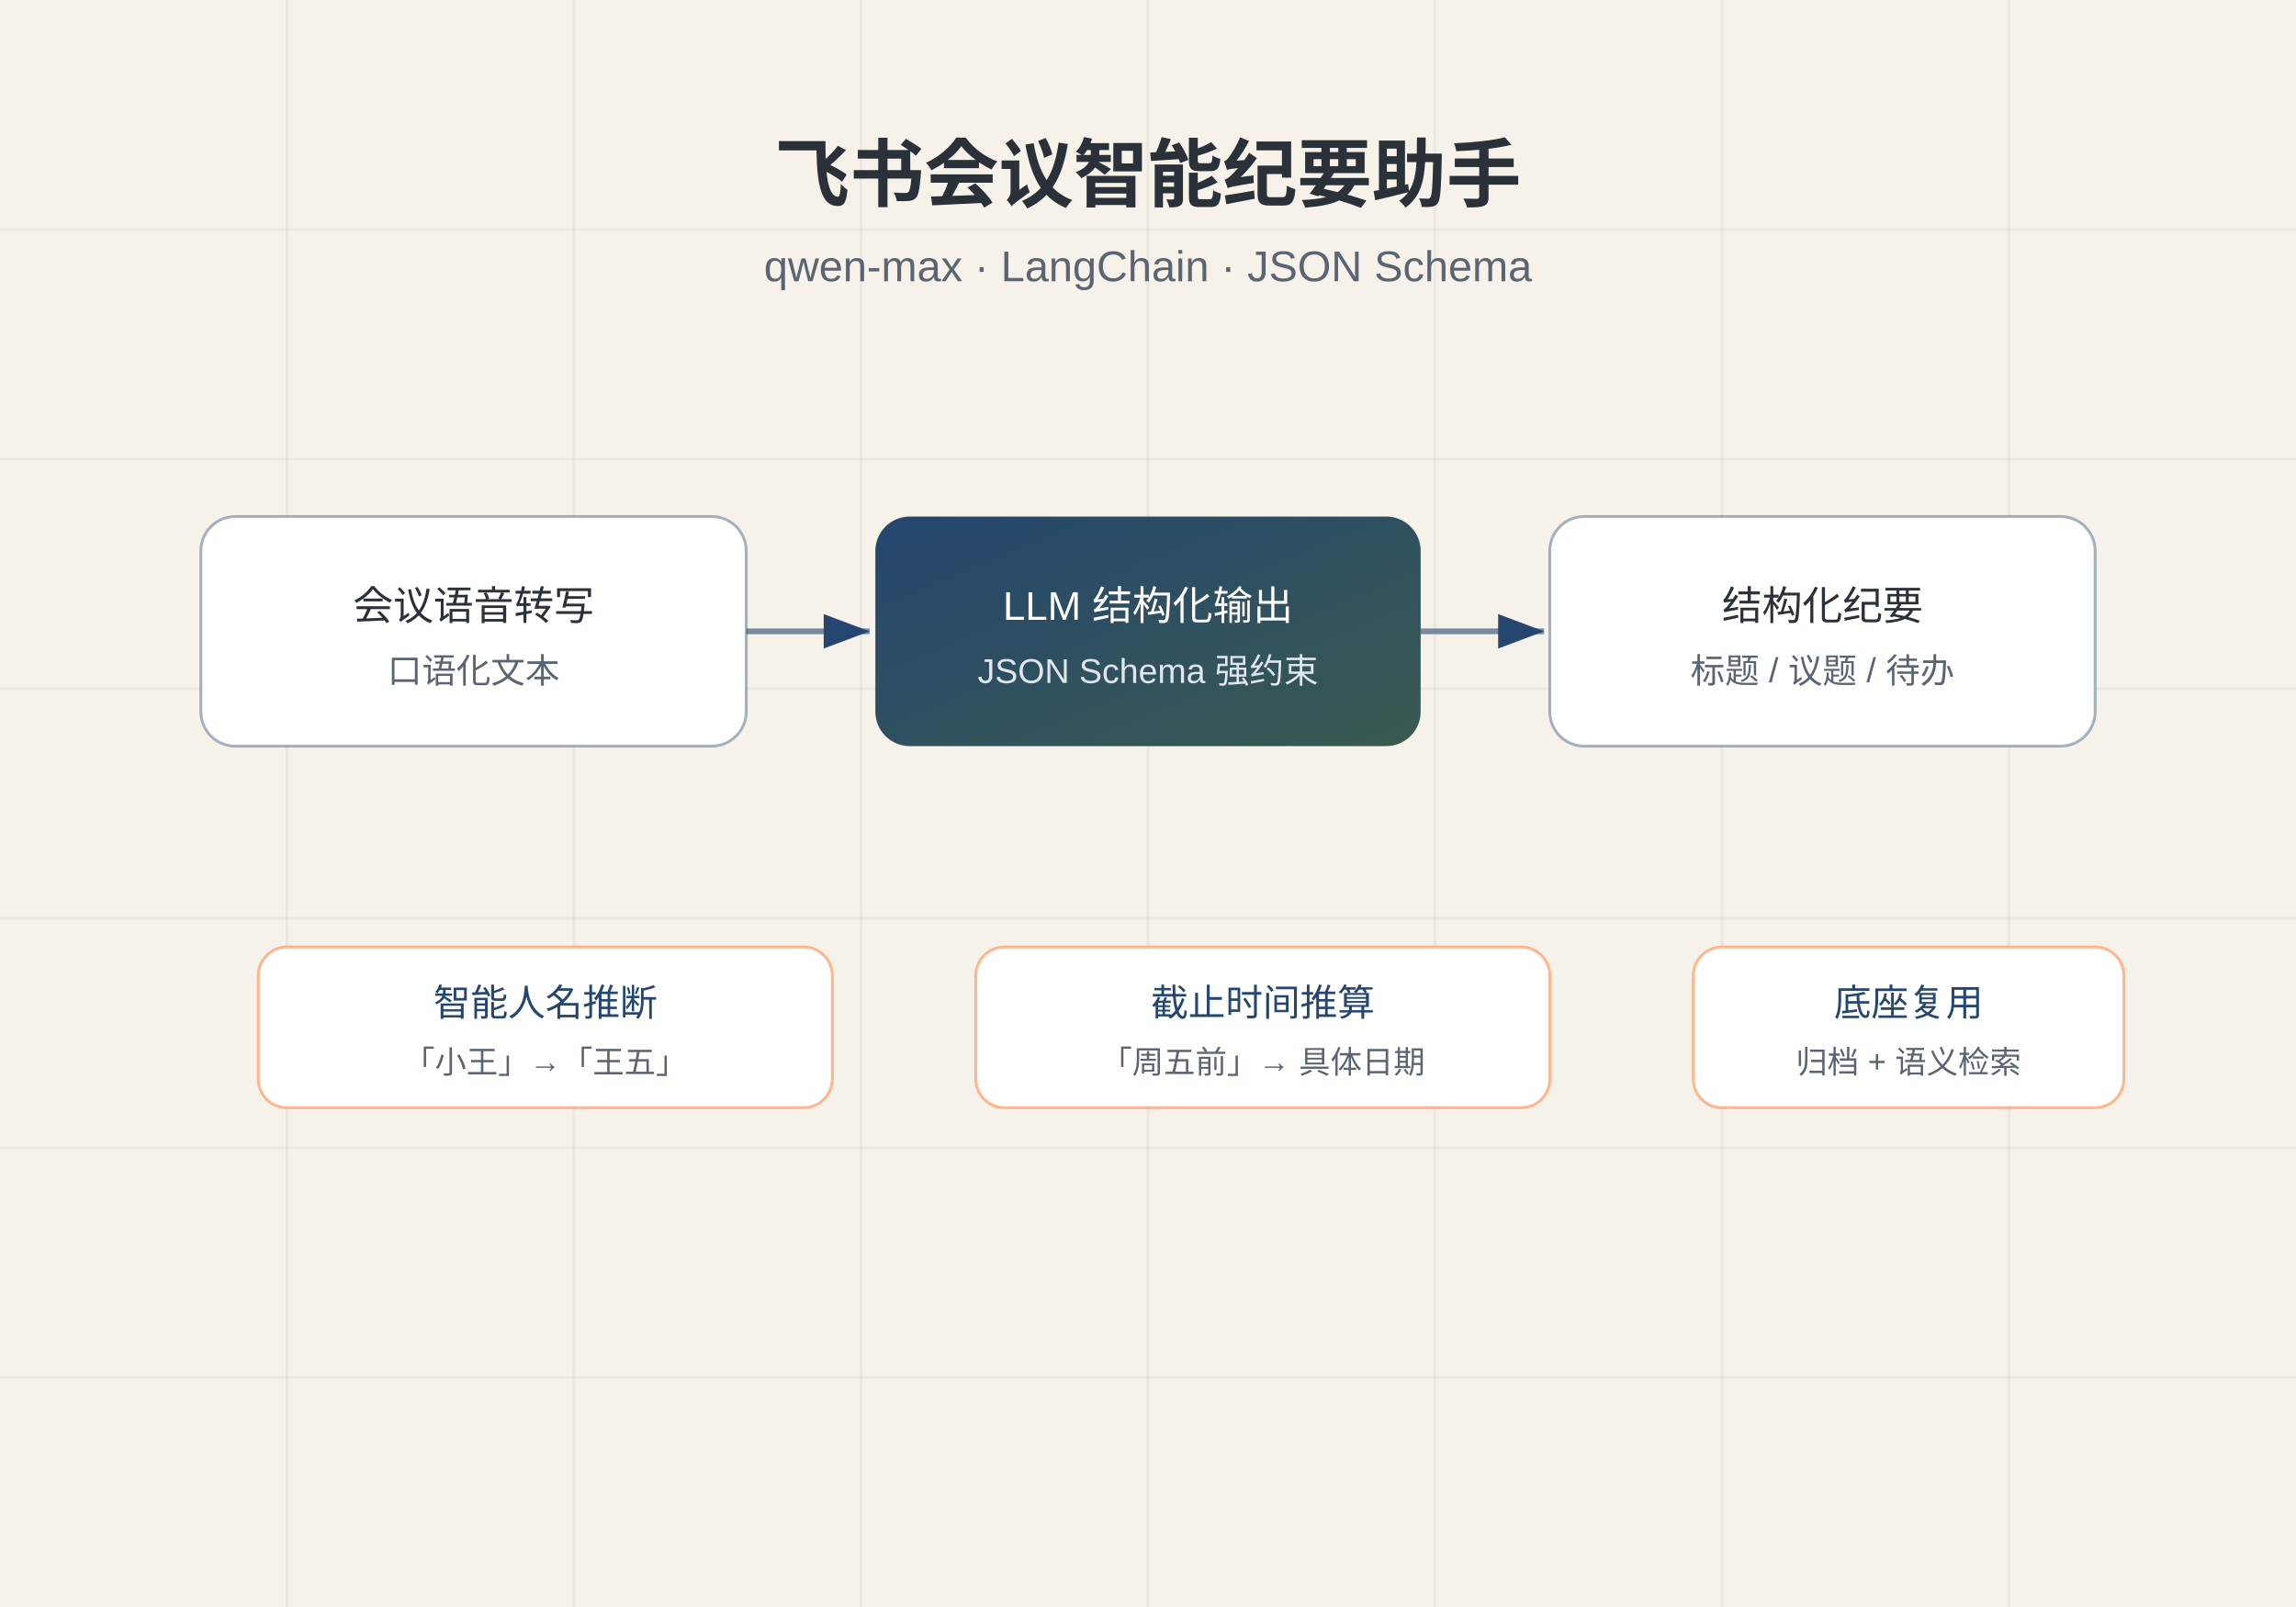
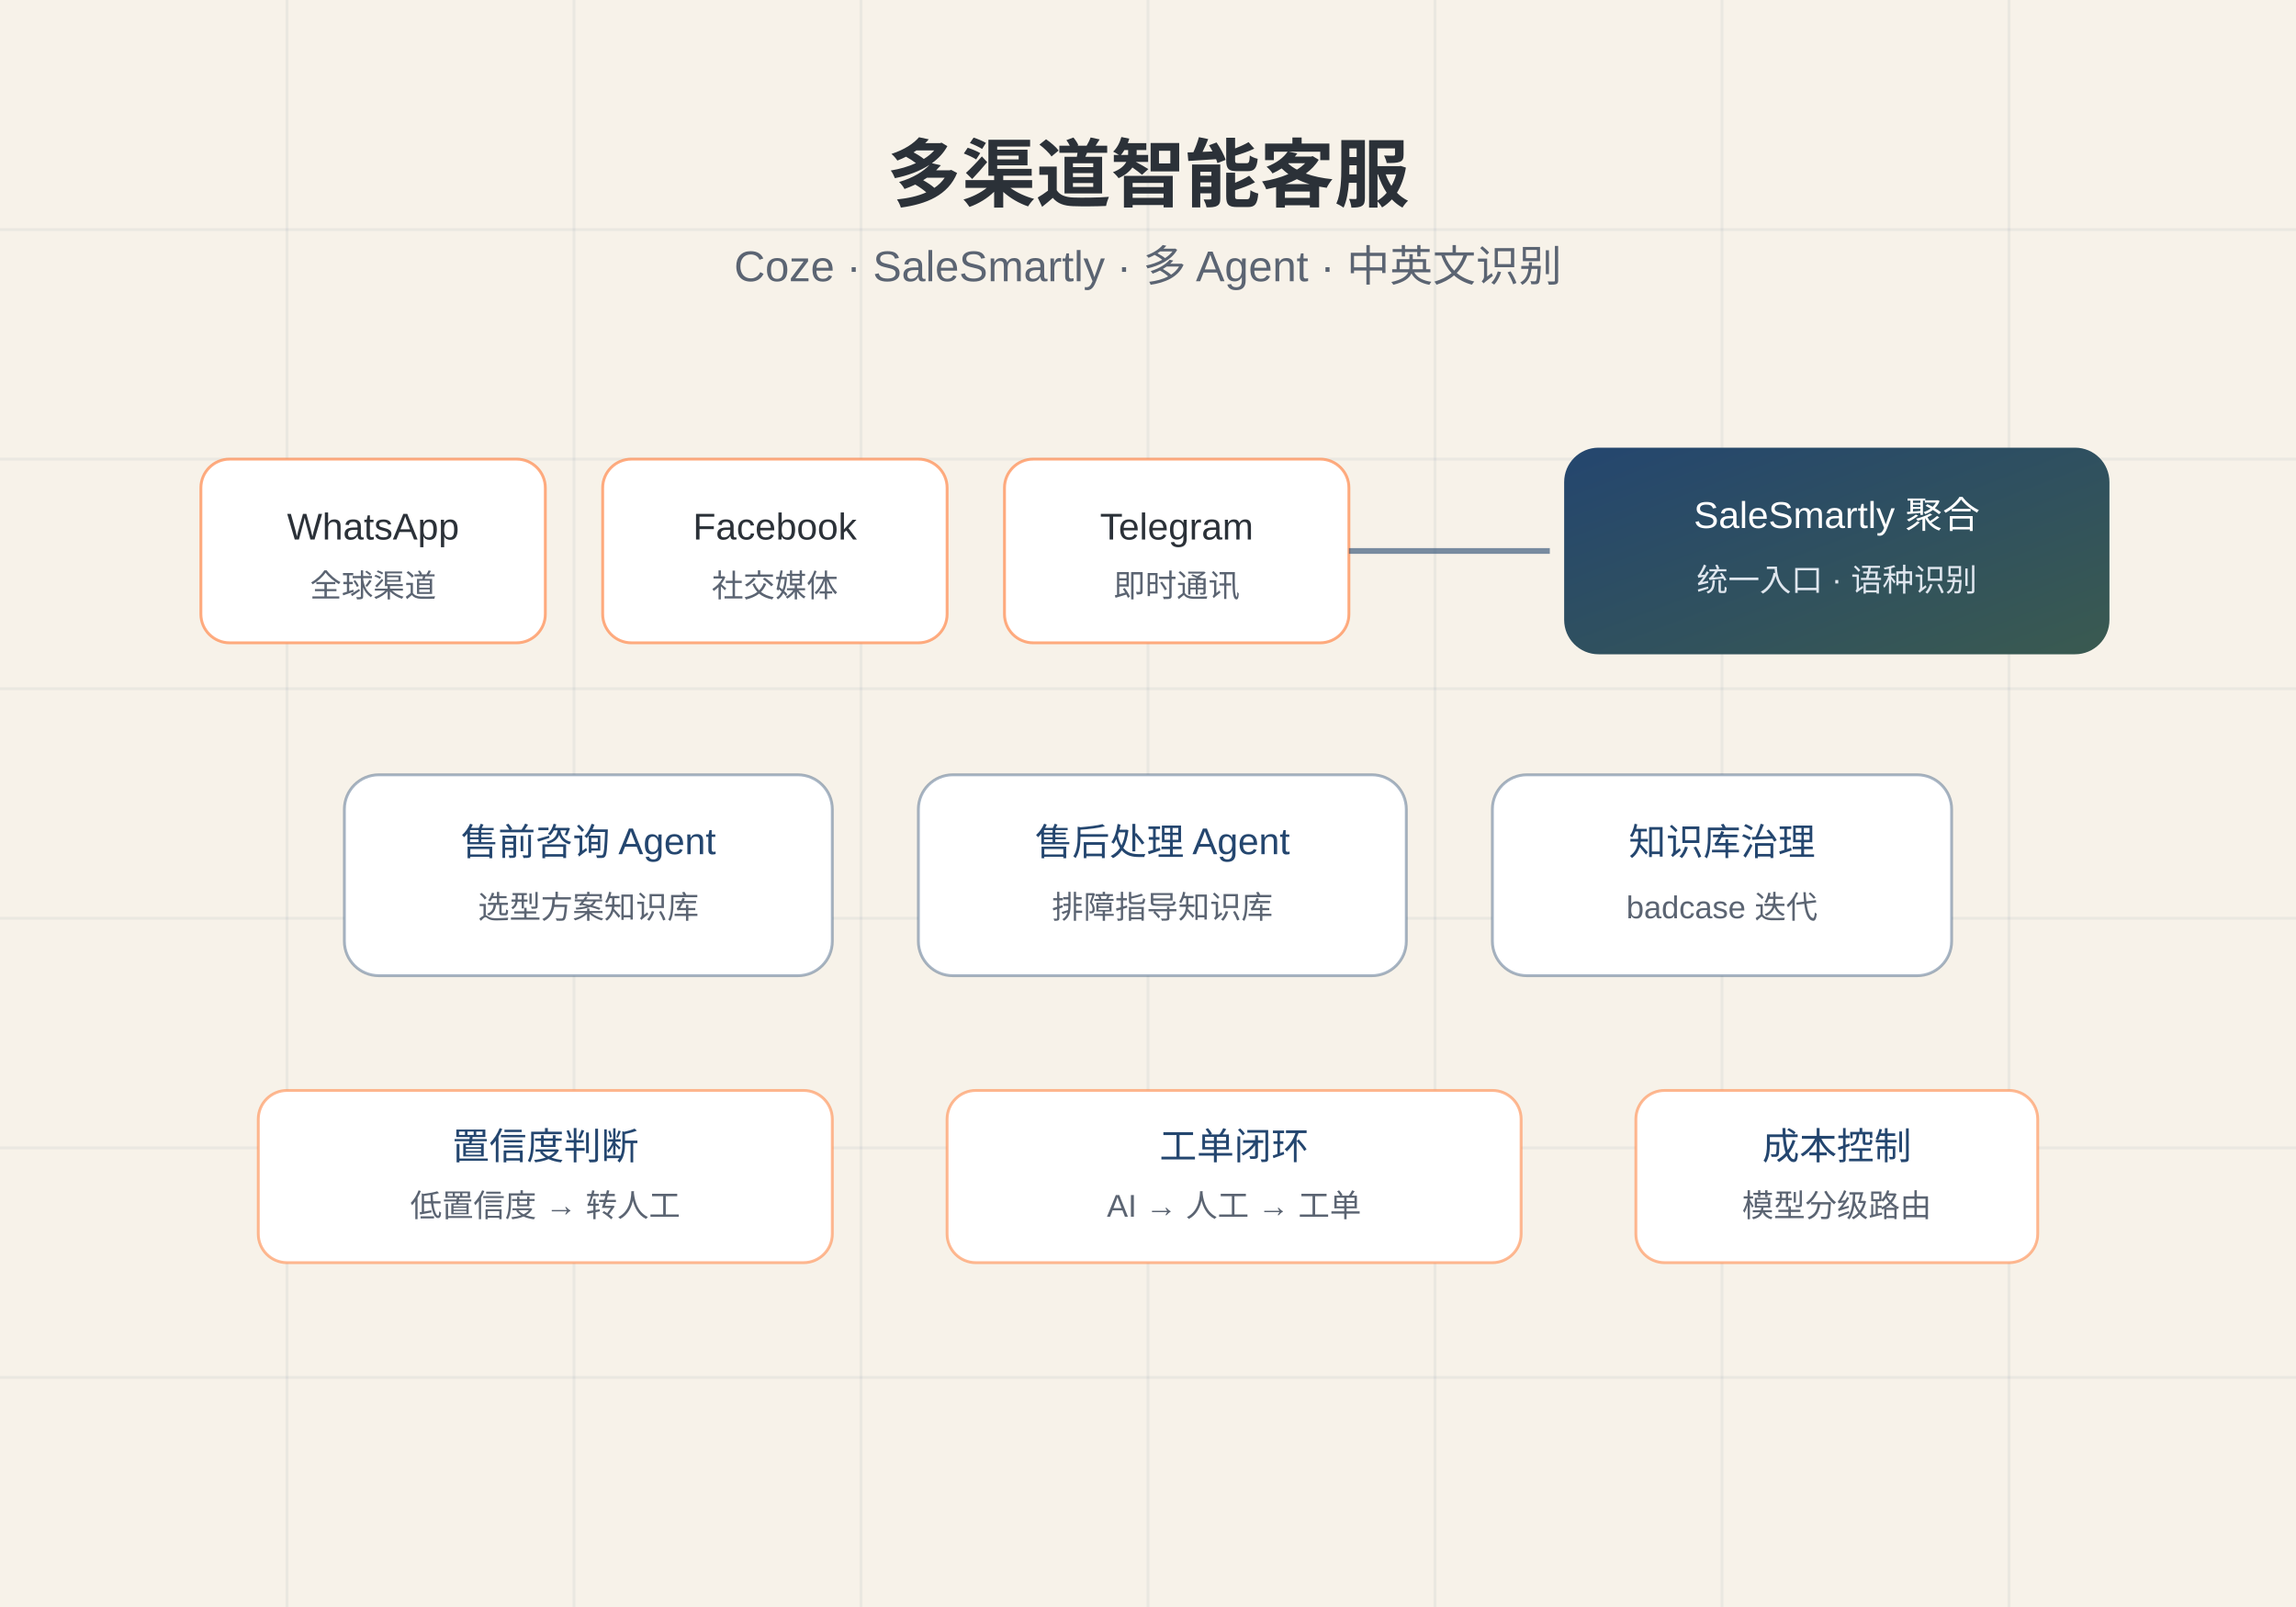
<svg xmlns="http://www.w3.org/2000/svg" viewBox="0 0 800 560" width="800" height="560">
  <defs>
    <linearGradient id="g" x1="0" y1="0" x2="1" y2="1">
      <stop offset="0%" stop-color="#24466f" />
      <stop offset="100%" stop-color="#3a5a50" />
    </linearGradient>
+     <marker id="arr" markerWidth="10" markerHeight="10" refX="8" refY="3" orient="auto">
+       <path d="M0,0 L8,3 L0,6" fill="#24466f" stroke="none" />
+     </marker>
  </defs>
  <rect width="800" height="560" fill="#f7f2e9" />
  <g stroke="#24466f" stroke-opacity="0.06" stroke-width="1">
    <line x1="0" y1="80" x2="800" y2="80" />
    <line x1="0" y1="160" x2="800" y2="160" />
    <line x1="0" y1="240" x2="800" y2="240" />
    <line x1="0" y1="320" x2="800" y2="320" />
    <line x1="0" y1="400" x2="800" y2="400" />
    <line x1="0" y1="480" x2="800" y2="480" />
    <line x1="100" y1="0" x2="100" y2="560" />
    <line x1="200" y1="0" x2="200" y2="560" />
    <line x1="300" y1="0" x2="300" y2="560" />
    <line x1="400" y1="0" x2="400" y2="560" />
    <line x1="500" y1="0" x2="500" y2="560" />
    <line x1="600" y1="0" x2="600" y2="560" />
    <line x1="700" y1="0" x2="700" y2="560" />
  </g>
-   <text x="400" y="70" text-anchor="middle" font-family="Arial" font-size="26" font-weight="700" fill="#2b3138">飞书会议智能纪要助手</text>
-   <text x="400" y="98" text-anchor="middle" font-family="Arial" font-size="15" fill="#5b6472">qwen-max · LangChain · JSON Schema</text>
-   <g font-family="Arial" font-size="14" text-anchor="middle">
-     <rect x="70" y="180" width="190" height="80" rx="12" fill="#ffffff" stroke="#24466f" stroke-opacity="0.4" />
-     <text x="165" y="216" fill="#2b3138">会议语音转写</text>
-     <text x="165" y="238" fill="#5b6472" font-size="12">口语化文本</text>
-     <rect x="305" y="180" width="190" height="80" rx="12" fill="url(#g)" />
-     <text x="400" y="216" fill="#ffffff">LLM 结构化输出</text>
-     <text x="400" y="238" fill="#dfe6ee" font-size="12">JSON Schema 强约束</text>
-     <rect x="540" y="180" width="190" height="80" rx="12" fill="#ffffff" stroke="#24466f" stroke-opacity="0.4" />
-     <text x="635" y="216" fill="#2b3138">结构化纪要</text>
-     <text x="635" y="238" fill="#5b6472" font-size="12">标题 / 议题 / 待办</text>
+   <text x="400" y="70" text-anchor="middle" font-family="Arial" font-size="26" font-weight="700" fill="#2b3138">多渠道智能客服</text>
+   <text x="400" y="98" text-anchor="middle" font-family="Arial" font-size="15" fill="#5b6472">Coze · SaleSmartly · 多 Agent · 中英文识别</text>
+   <g font-family="Arial" font-size="13" text-anchor="middle">
+     <rect x="70" y="160" width="120" height="64" rx="10" fill="#ffffff" stroke="#ff8a4c" stroke-opacity="0.7" />
+     <text x="130" y="188" fill="#2b3138">WhatsApp</text>
+     <text x="130" y="208" fill="#5b6472" font-size="11">全球渠道</text>
+     <rect x="210" y="160" width="120" height="64" rx="10" fill="#ffffff" stroke="#ff8a4c" stroke-opacity="0.7" />
+     <text x="270" y="188" fill="#2b3138">Facebook</text>
+     <text x="270" y="208" fill="#5b6472" font-size="11">社交媒体</text>
+     <rect x="350" y="160" width="120" height="64" rx="10" fill="#ffffff" stroke="#ff8a4c" stroke-opacity="0.7" />
+     <text x="410" y="188" fill="#2b3138">Telegram</text>
+     <text x="410" y="208" fill="#5b6472" font-size="11">即时通讯</text>
  </g>
  <g stroke="#24466f" stroke-opacity="0.6" stroke-width="2" fill="none">
-     <path d="M260 220 H303" marker-end="url(#arr3)" />
-     <path d="M495 220 H538" marker-end="url(#arr3)" />
+     <path d="M470 192 H540" />
  </g>
-   <defs>
-     <marker id="arr3" markerWidth="10" markerHeight="10" refX="8" refY="3" orient="auto">
-       <path d="M0,0 L8,3 L0,6" fill="#24466f" stroke="none" />
-     </marker>
-   </defs>
  <g font-family="Arial" font-size="13" text-anchor="middle">
-     <rect x="90" y="330" width="200" height="56" rx="10" fill="#ffffff" stroke="#ff8a4c" stroke-opacity="0.6" />
-     <text x="190" y="354" fill="#24466f">智能人名推断</text>
-     <text x="190" y="374" fill="#5b6472" font-size="11">「小王」→「王五」</text>
-     <rect x="340" y="330" width="200" height="56" rx="10" fill="#ffffff" stroke="#ff8a4c" stroke-opacity="0.6" />
-     <text x="440" y="354" fill="#24466f">截止时间推算</text>
-     <text x="440" y="374" fill="#5b6472" font-size="11">「周五前」→ 具体日期</text>
-     <rect x="590" y="330" width="150" height="56" rx="10" fill="#ffffff" stroke="#ff8a4c" stroke-opacity="0.6" />
-     <text x="665" y="354" fill="#24466f">底座复用</text>
-     <text x="665" y="374" fill="#5b6472" font-size="11">归档 + 语义检索</text>
+     <rect x="545" y="156" width="190" height="72" rx="12" fill="url(#g)" />
+     <text x="640" y="184" fill="#ffffff">SaleSmartly 聚合</text>
+     <text x="640" y="206" fill="#dfe6ee" font-size="11">统一入口 · 语种识别</text>
+   </g>
+   <g font-family="Arial" font-size="13" text-anchor="middle">
+     <rect x="120" y="270" width="170" height="70" rx="12" fill="#ffffff" stroke="#24466f" stroke-opacity="0.4" />
+     <text x="205" y="298" fill="#24466f">售前咨询 Agent</text>
+     <text x="205" y="320" fill="#5b6472" font-size="11">选型方案知识库</text>
+     <rect x="320" y="270" width="170" height="70" rx="12" fill="#ffffff" stroke="#24466f" stroke-opacity="0.4" />
+     <text x="405" y="298" fill="#24466f">售后处理 Agent</text>
+     <text x="405" y="320" fill="#5b6472" font-size="11">排障指导知识库</text>
+     <rect x="520" y="270" width="160" height="70" rx="12" fill="#ffffff" stroke="#24466f" stroke-opacity="0.4" />
+     <text x="600" y="298" fill="#24466f">知识库治理</text>
+     <text x="600" y="320" fill="#5b6472" font-size="11">badcase 迭代</text>
+   </g>
+   <g font-family="Arial" font-size="13" text-anchor="middle">
+     <rect x="90" y="380" width="200" height="60" rx="10" fill="#ffffff" stroke="#ff8a4c" stroke-opacity="0.6" />
+     <text x="190" y="404" fill="#24466f">置信度判断</text>
+     <text x="190" y="424" fill="#5b6472" font-size="11">低置信度 → 转人工</text>
+     <rect x="330" y="380" width="200" height="60" rx="10" fill="#ffffff" stroke="#ff8a4c" stroke-opacity="0.6" />
+     <text x="430" y="404" fill="#24466f">工单闭环</text>
+     <text x="430" y="424" fill="#5b6472" font-size="11">AI → 人工 → 工单</text>
+     <rect x="570" y="380" width="140" height="60" rx="10" fill="#ffffff" stroke="#ff8a4c" stroke-opacity="0.6" />
+     <text x="640" y="404" fill="#24466f">成本控制</text>
+     <text x="640" y="424" fill="#5b6472" font-size="11">模型分级路由</text>
  </g>
</svg>
